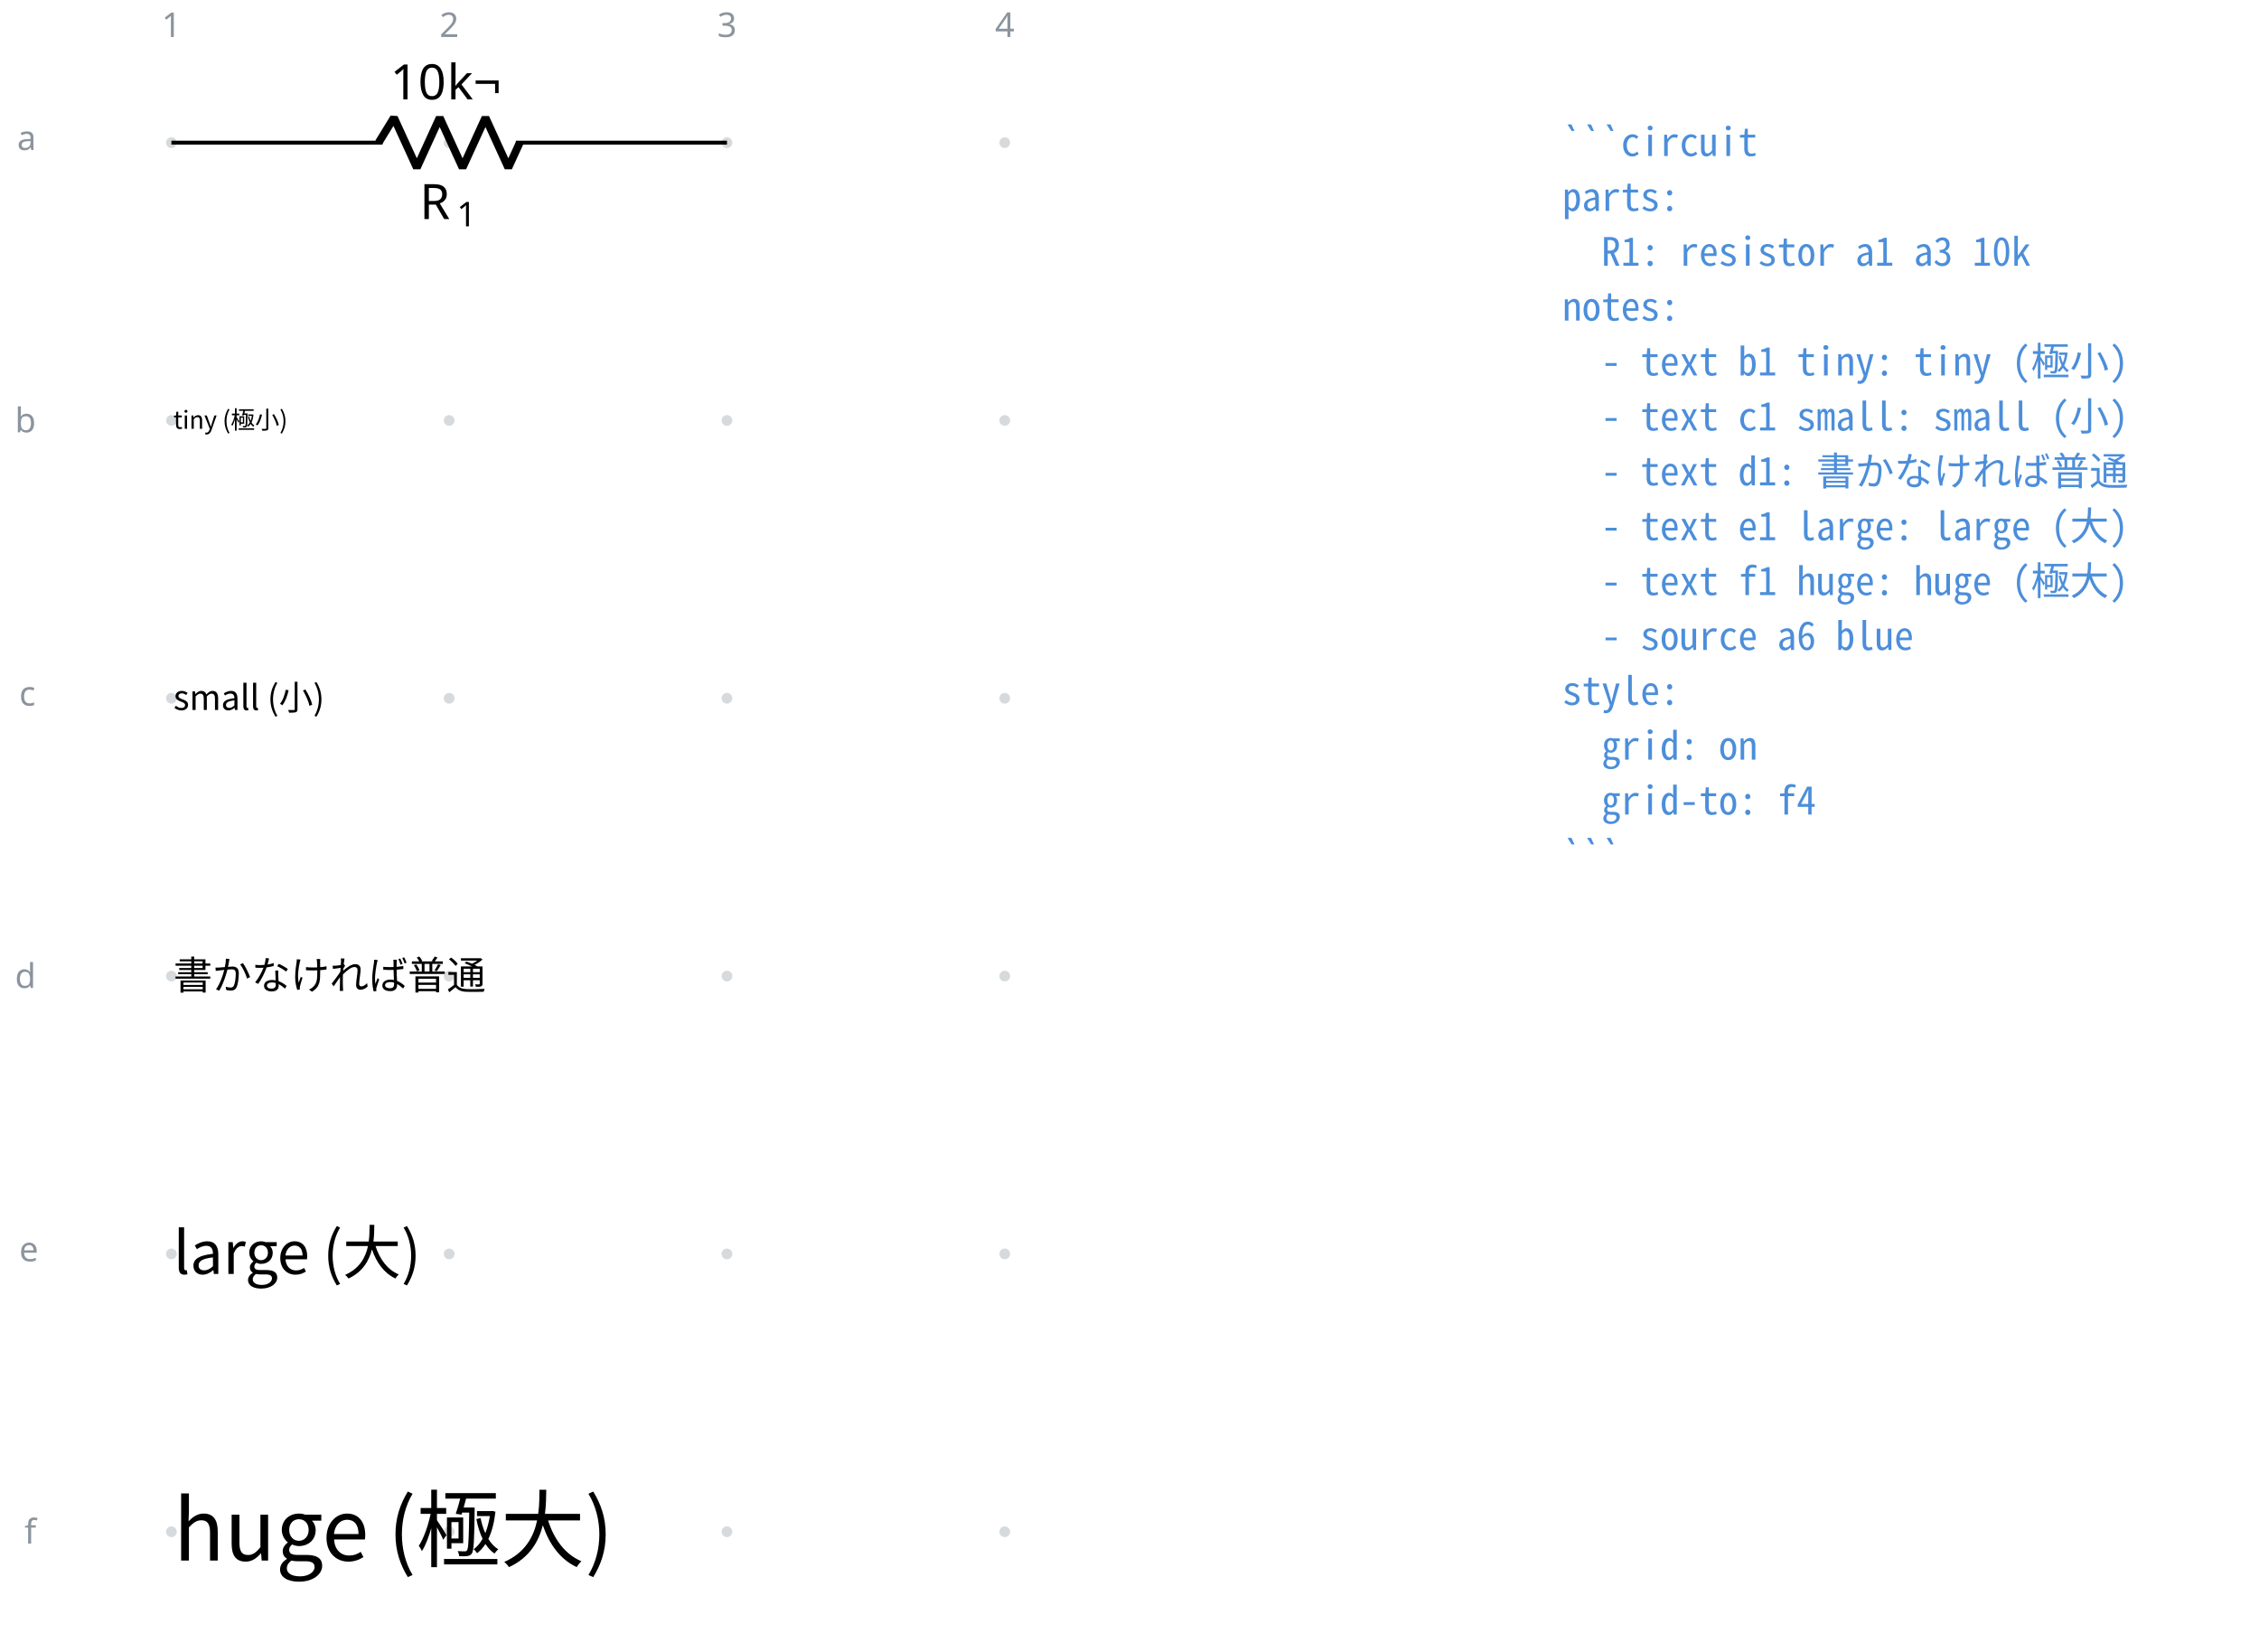
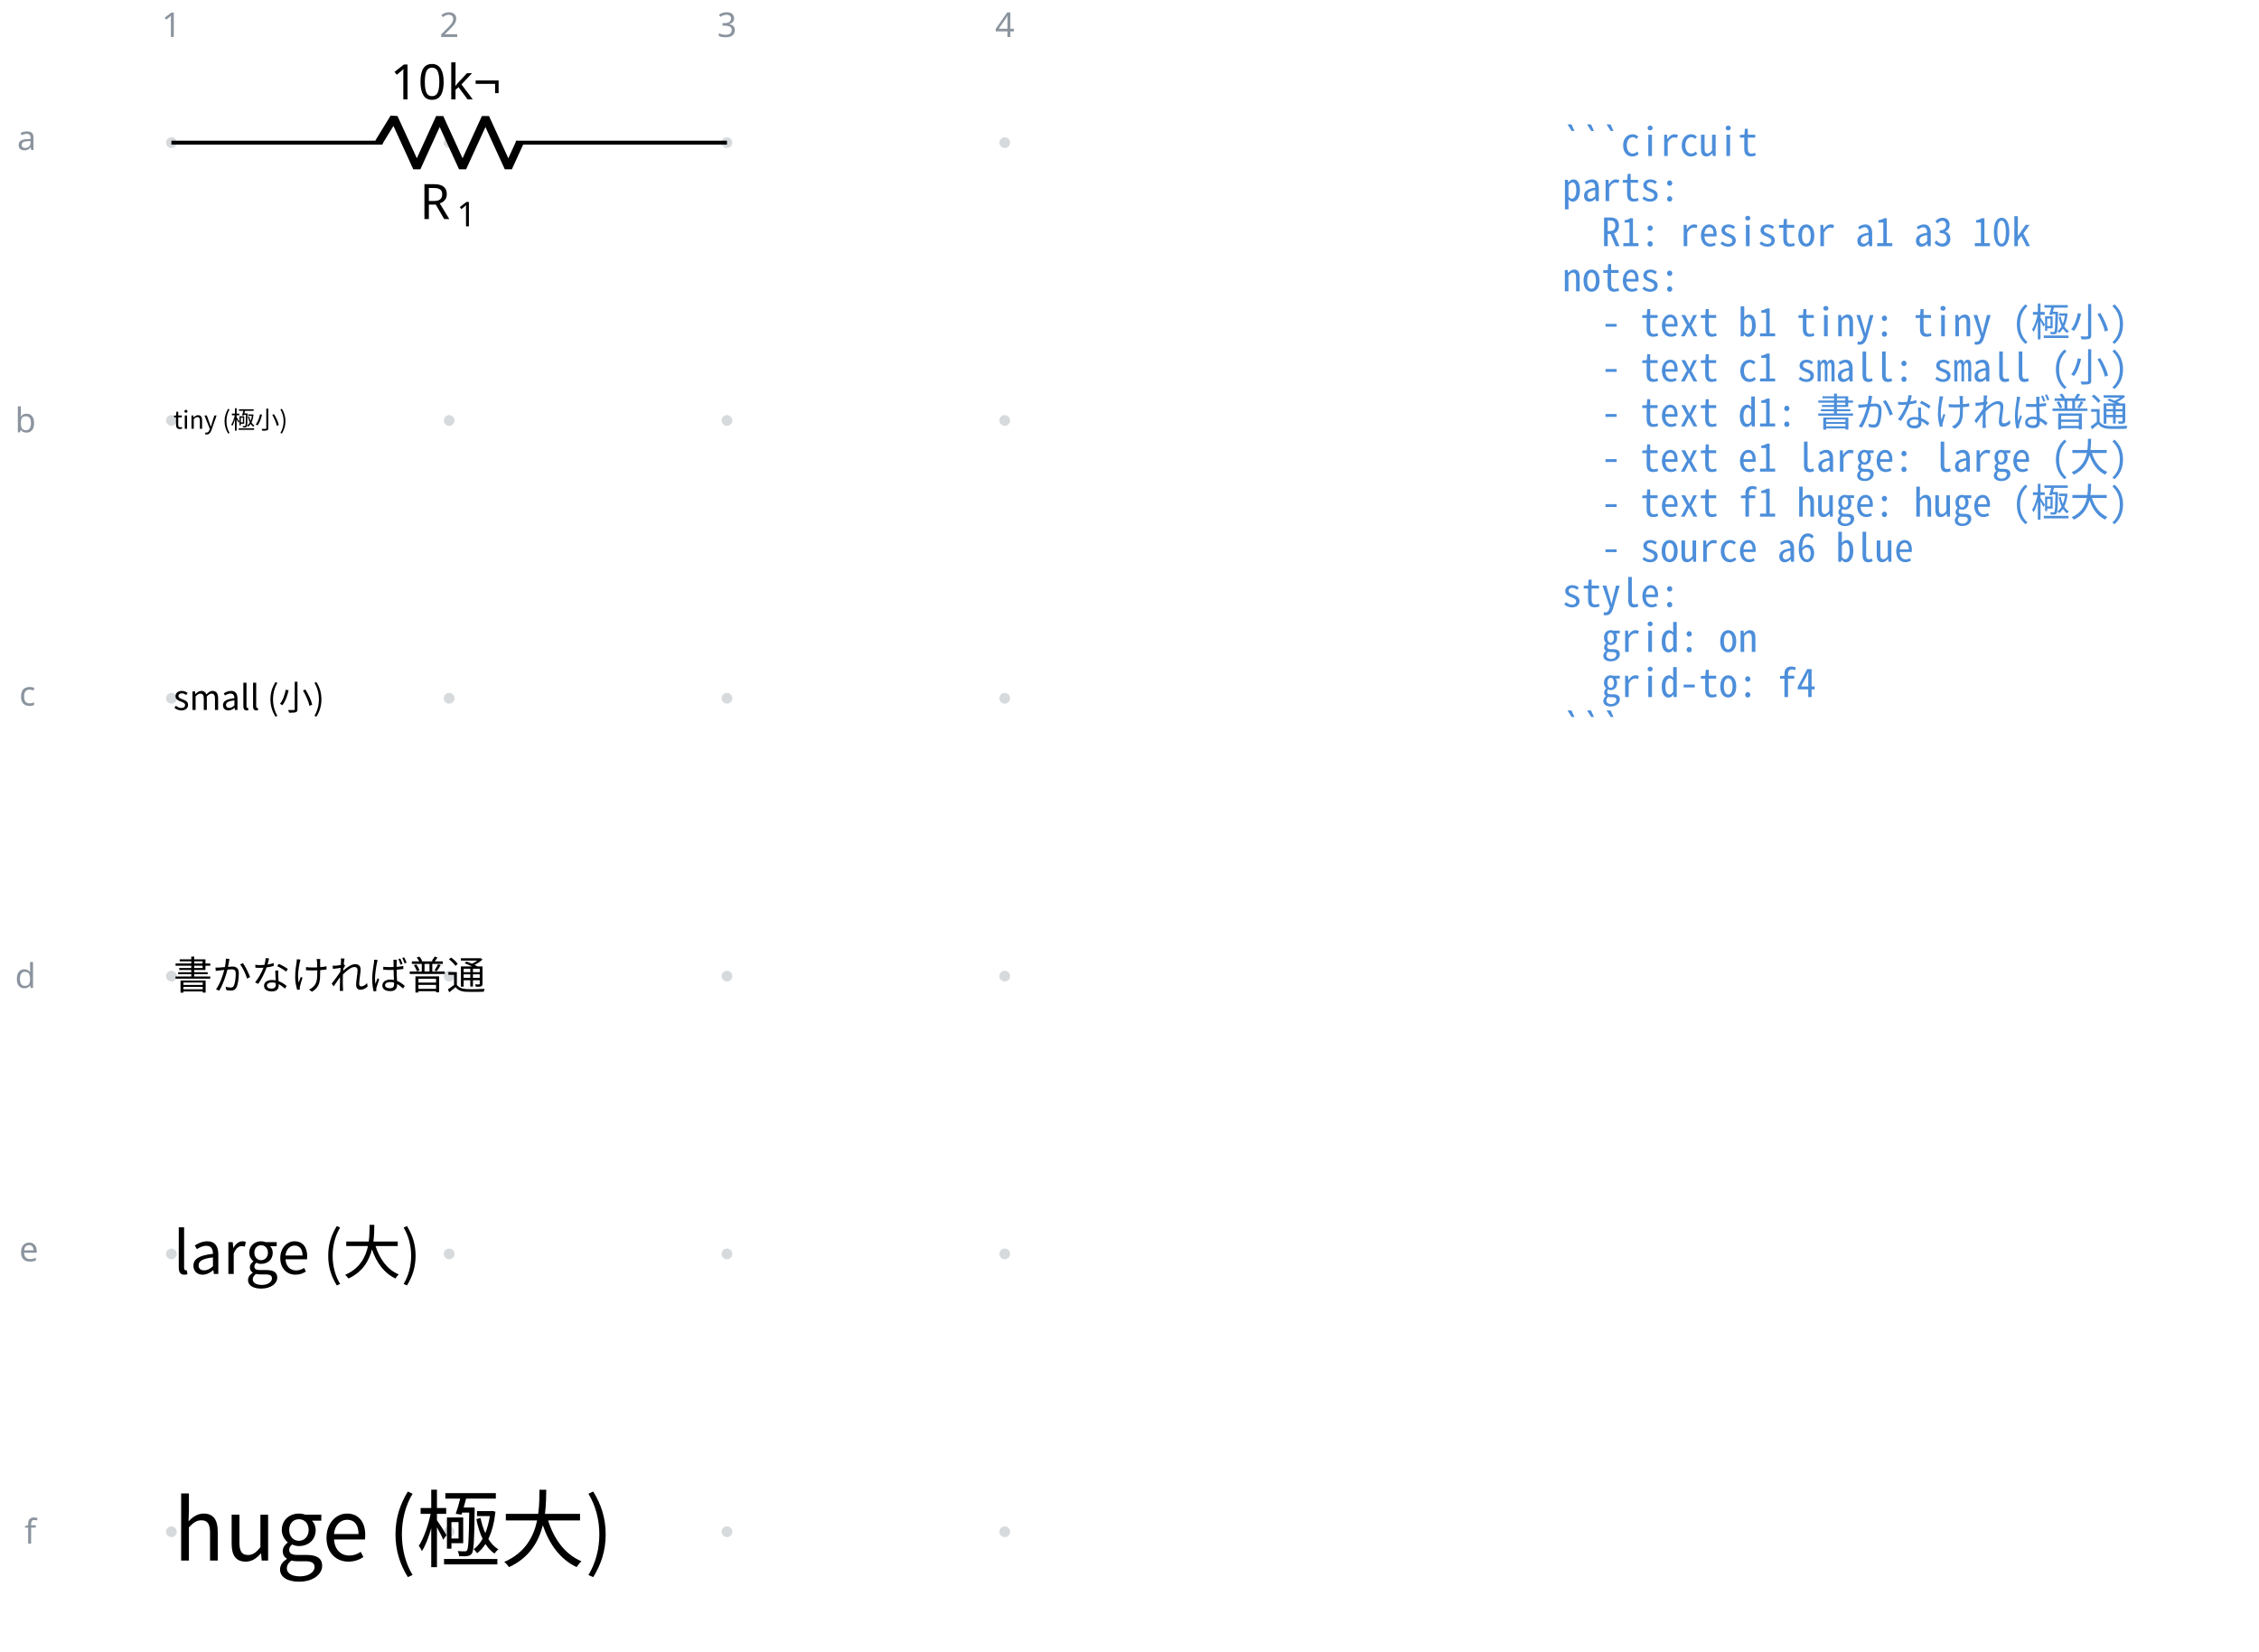
<svg xmlns="http://www.w3.org/2000/svg" fill="currentColor" width="617.028" height="451.048" viewBox="-72 -72 462.771 338.286">
  <g stroke="currentColor" stroke-miterlimit="10" stroke-width=".8">
    <path fill="#8b949e" fill-opacity=".35" stroke="none" stroke-opacity=".35" d="M-35.787-42.781a1.1 1.1 0 1 0-2.2 0 1.1 1.1 0 0 0 2.2 0M-35.787 14.124a1.1 1.1 0 1 0-2.2 0 1.1 1.1 0 0 0 2.2 0M-35.787 71.03a1.1 1.1 0 1 0-2.2 0 1.1 1.1 0 0 0 2.2 0M-35.787 127.935a1.1 1.1 0 1 0-2.2 0 1.1 1.1 0 0 0 2.2 0M-35.787 184.84a1.1 1.1 0 1 0-2.2 0 1.1 1.1 0 0 0 2.2 0M-35.787 241.746a1.1 1.1 0 1 0-2.2 0 1.1 1.1 0 0 0 2.2 0M21.118-42.781a1.1 1.1 0 1 0-2.2 0 1.1 1.1 0 0 0 2.2 0M21.118 14.124a1.1 1.1 0 1 0-2.2 0 1.1 1.1 0 0 0 2.2 0M21.118 71.03a1.1 1.1 0 1 0-2.2 0 1.1 1.1 0 0 0 2.2 0M21.118 127.935a1.1 1.1 0 1 0-2.2 0 1.1 1.1 0 0 0 2.2 0M21.118 184.84a1.1 1.1 0 1 0-2.2 0 1.1 1.1 0 0 0 2.2 0M21.118 241.746a1.1 1.1 0 1 0-2.2 0 1.1 1.1 0 0 0 2.2 0M78.024-42.781a1.1 1.1 0 1 0-2.2 0 1.1 1.1 0 0 0 2.2 0M78.024 14.124a1.1 1.1 0 1 0-2.2 0 1.1 1.1 0 0 0 2.2 0M78.024 71.03a1.1 1.1 0 1 0-2.2 0 1.1 1.1 0 0 0 2.2 0M78.024 127.935a1.1 1.1 0 1 0-2.2 0 1.1 1.1 0 0 0 2.2 0M78.024 184.84a1.1 1.1 0 1 0-2.2 0 1.1 1.1 0 0 0 2.2 0M78.024 241.746a1.1 1.1 0 1 0-2.2 0 1.1 1.1 0 0 0 2.2 0M134.93-42.781a1.1 1.1 0 1 0-2.2 0 1.1 1.1 0 0 0 2.2 0M134.93 14.124a1.1 1.1 0 1 0-2.2 0 1.1 1.1 0 0 0 2.2 0M134.93 71.03a1.1 1.1 0 1 0-2.2 0 1.1 1.1 0 0 0 2.2 0M134.93 127.935a1.1 1.1 0 1 0-2.2 0 1.1 1.1 0 0 0 2.2 0M134.93 184.84a1.1 1.1 0 1 0-2.2 0 1.1 1.1 0 0 0 2.2 0M134.93 241.746a1.1 1.1 0 1 0-2.2 0 1.1 1.1 0 0 0 2.2 0m-1.1 0" />
    <g fill="#8b949e" stroke="#8b949e">
      <text x="-36.887" y="-42.781" fill="#8b949e" stroke="none" font-family="cmr7" font-size="7" transform="translate(-1.993 -21.645)">1</text>
    </g>
    <g fill="#8b949e" stroke="#8b949e">
      <text x="-36.887" y="-42.781" fill="#8b949e" stroke="none" font-family="cmr7" font-size="7" transform="translate(54.912 -21.645)">2</text>
    </g>
    <g fill="#8b949e" stroke="#8b949e">
      <text x="-36.887" y="-42.781" fill="#8b949e" stroke="none" font-family="cmr7" font-size="7" transform="translate(111.818 -21.645)">3</text>
    </g>
    <g fill="#8b949e" stroke="#8b949e">
      <text x="-36.887" y="-42.781" fill="#8b949e" stroke="none" font-family="cmr7" font-size="7" transform="translate(168.723 -21.645)">4</text>
    </g>
    <g fill="#8b949e" stroke="#8b949e">
      <text x="-36.887" y="-42.781" fill="#8b949e" stroke="none" font-family="cmr7" font-size="7" transform="translate(-31.62 1.507)">a</text>
    </g>
    <g fill="#8b949e" stroke="#8b949e">
      <text x="-36.887" y="-42.781" fill="#8b949e" stroke="none" font-family="cmr7" font-size="7" transform="translate(-32.05 59.336)">b</text>
    </g>
    <g fill="#8b949e" stroke="#8b949e">
      <text x="-36.887" y="-42.781" fill="#8b949e" stroke="none" font-family="cmr7" font-size="7" transform="translate(-31.189 115.318)">c</text>
    </g>
    <g fill="#8b949e" stroke="#8b949e">
      <text x="-36.887" y="-42.781" fill="#8b949e" stroke="none" font-family="cmr7" font-size="7" transform="translate(-32.05 173.147)">d</text>
    </g>
    <g fill="#8b949e" stroke="#8b949e">
      <text x="-36.887" y="-42.781" fill="#8b949e" stroke="none" font-family="cmr7" font-size="7" transform="translate(-31.189 229.129)">e</text>
    </g>
    <g fill="#8b949e" stroke="#8b949e">
      <text x="-36.887" y="-42.781" fill="#8b949e" stroke="none" font-family="cmr7" font-size="7" transform="translate(-30.112 286.958)">f</text>
    </g>
    <path fill="none" d="M-36.887-42.781h.4m-.4 0H6.36m27.315 0h43.248m-.4 0h.4" />
    <g stroke-linejoin="bevel" stroke-width="1.6">
      <path fill="none" d="m5.561-42.781 3.143-5.122L13.39-37.66l4.685-10.243 4.686 10.243 4.686-10.243 4.686 10.243 2.343-5.121" />
    </g>
    <g stroke="none">
      <text x="-36.887" y="-42.781" font-family="cmmi10" font-size="10" transform="translate(50.866 15.648)">R</text>
      <text x="-29.294" y="-41.281" font-family="cmr7" font-size="7" transform="translate(50.866 15.648)">1</text>
    </g>
    <g stroke="none" font-family="cmr10" font-size="10">
      <text x="-36.887" y="-42.781" transform="translate(44.822 -8.863)">10</text>
      <text x="-25.221" y="-42.781" transform="translate(44.822 -8.863)">k¬</text>
    </g>
    <g>
      <text x="-36.887" y="-42.781" fill="currentColor" stroke="none" font-family="'Noto Sans CJK JP','Noto Sans JP','Hiragino Sans','Yu Gothic',sans-serif" font-size="5" transform="translate(.4 58.605)">tiny (極小)</text>
    </g>
    <g>
      <text x="-36.887" y="-42.781" fill="currentColor" stroke="none" font-family="'Noto Sans CJK JP','Noto Sans JP','Hiragino Sans','Yu Gothic',sans-serif" font-size="7" transform="translate(.4 116.203)">small (小)</text>
    </g>
    <g>
      <text x="-36.887" y="-42.781" fill="currentColor" stroke="none" font-family="'Noto Sans CJK JP','Noto Sans JP','Hiragino Sans','Yu Gothic',sans-serif" font-size="8" transform="translate(.4 173.45)">書かなければ普通</text>
    </g>
    <g>
      <text x="-36.887" y="-42.781" fill="currentColor" stroke="none" font-family="'Noto Sans CJK JP','Noto Sans JP','Hiragino Sans','Yu Gothic',sans-serif" font-size="12" transform="translate(.4 231.722)">large (大)</text>
    </g>
    <g>
      <text x="-36.887" y="-42.781" fill="currentColor" stroke="none" font-family="'Noto Sans CJK JP','Noto Sans JP','Hiragino Sans','Yu Gothic',sans-serif" font-size="17.28" transform="translate(.4 290.43)">huge (極大)</text>
    </g>
    <g>
      <text x="-36.887" y="-42.781" fill="#4c8eda" stroke="none" font-family="'Noto Sans Mono CJK JP',ui-monospace,'SFMono-Regular',Consolas,'Liberation Mono',monospace" font-size="8" transform="translate(284.927 2.733)" xml:space="preserve">```circuit</text>
    </g>
    <g>
-       <text x="-36.887" y="-42.781" fill="#4c8eda" stroke="none" font-family="'Noto Sans Mono CJK JP',ui-monospace,'SFMono-Regular',Consolas,'Liberation Mono',monospace" font-size="8" transform="translate(284.927 13.972)" xml:space="preserve">parts:</text>
+       <text x="-36.887" y="-42.781" fill="#4c8eda" stroke="none" font-family="'Noto Sans Mono CJK JP',ui-monospace,'SFMono-Regular',Consolas,'Liberation Mono',monospace" font-size="8" transform="translate(284.927 11.98)" xml:space="preserve">parts:</text>
    </g>
    <g>
-       <text x="-36.887" y="-42.781" fill="#4c8eda" stroke="none" font-family="'Noto Sans Mono CJK JP',ui-monospace,'SFMono-Regular',Consolas,'Liberation Mono',monospace" font-size="8" transform="translate(284.927 25.21)" xml:space="preserve">  R1: resistor a1 a3 10k</text>
+       <text x="-36.887" y="-42.781" fill="#4c8eda" stroke="none" font-family="'Noto Sans Mono CJK JP',ui-monospace,'SFMono-Regular',Consolas,'Liberation Mono',monospace" font-size="8" transform="translate(284.927 21.2)" xml:space="preserve">  R1: resistor a1 a3 10k</text>
    </g>
    <g>
-       <text x="-36.887" y="-42.781" fill="#4c8eda" stroke="none" font-family="'Noto Sans Mono CJK JP',ui-monospace,'SFMono-Regular',Consolas,'Liberation Mono',monospace" font-size="8" transform="translate(284.927 36.45)" xml:space="preserve">notes:</text>
+       <text x="-36.887" y="-42.781" fill="#4c8eda" stroke="none" font-family="'Noto Sans Mono CJK JP',ui-monospace,'SFMono-Regular',Consolas,'Liberation Mono',monospace" font-size="8" transform="translate(284.927 30.446)" xml:space="preserve">notes:</text>
    </g>
    <g>
-       <text x="-36.887" y="-42.781" fill="#4c8eda" stroke="none" font-family="'Noto Sans Mono CJK JP',ui-monospace,'SFMono-Regular',Consolas,'Liberation Mono',monospace" font-size="8" transform="translate(284.927 47.689)" xml:space="preserve">  - text b1 tiny: tiny (極小)</text>
+       <text x="-36.887" y="-42.781" fill="#4c8eda" stroke="none" font-family="'Noto Sans Mono CJK JP',ui-monospace,'SFMono-Regular',Consolas,'Liberation Mono',monospace" font-size="8" transform="translate(284.927 39.665)" xml:space="preserve">  - text b1 tiny: tiny (極小)</text>
    </g>
    <g>
-       <text x="-36.887" y="-42.781" fill="#4c8eda" stroke="none" font-family="'Noto Sans Mono CJK JP',ui-monospace,'SFMono-Regular',Consolas,'Liberation Mono',monospace" font-size="8" transform="translate(284.927 58.956)" xml:space="preserve">  - text c1 small: small (小)</text>
+       <text x="-36.887" y="-42.781" fill="#4c8eda" stroke="none" font-family="'Noto Sans Mono CJK JP',ui-monospace,'SFMono-Regular',Consolas,'Liberation Mono',monospace" font-size="8" transform="translate(284.927 48.912)" xml:space="preserve">  - text c1 small: small (小)</text>
    </g>
    <g>
-       <text x="-36.887" y="-42.781" fill="#4c8eda" stroke="none" font-family="'Noto Sans Mono CJK JP',ui-monospace,'SFMono-Regular',Consolas,'Liberation Mono',monospace" font-size="8" transform="translate(284.927 70.195)" xml:space="preserve">  - text d1: 書かなければ普通</text>
+       <text x="-36.887" y="-42.781" fill="#4c8eda" stroke="none" font-family="'Noto Sans Mono CJK JP',ui-monospace,'SFMono-Regular',Consolas,'Liberation Mono',monospace" font-size="8" transform="translate(284.927 58.131)" xml:space="preserve">  - text d1: 書かなければ普通</text>
    </g>
    <g>
-       <text x="-36.887" y="-42.781" fill="#4c8eda" stroke="none" font-family="'Noto Sans Mono CJK JP',ui-monospace,'SFMono-Regular',Consolas,'Liberation Mono',monospace" font-size="8" transform="translate(284.927 81.434)" xml:space="preserve">  - text e1 large: large (大)</text>
+       <text x="-36.887" y="-42.781" fill="#4c8eda" stroke="none" font-family="'Noto Sans Mono CJK JP',ui-monospace,'SFMono-Regular',Consolas,'Liberation Mono',monospace" font-size="8" transform="translate(284.927 67.378)" xml:space="preserve">  - text e1 large: large (大)</text>
    </g>
    <g>
-       <text x="-36.887" y="-42.781" fill="#4c8eda" stroke="none" font-family="'Noto Sans Mono CJK JP',ui-monospace,'SFMono-Regular',Consolas,'Liberation Mono',monospace" font-size="8" transform="translate(284.927 92.672)" xml:space="preserve">  - text f1 huge: huge (極大)</text>
+       <text x="-36.887" y="-42.781" fill="#4c8eda" stroke="none" font-family="'Noto Sans Mono CJK JP',ui-monospace,'SFMono-Regular',Consolas,'Liberation Mono',monospace" font-size="8" transform="translate(284.927 76.596)" xml:space="preserve">  - text f1 huge: huge (極大)</text>
    </g>
    <g>
-       <text x="-36.887" y="-42.781" fill="#4c8eda" stroke="none" font-family="'Noto Sans Mono CJK JP',ui-monospace,'SFMono-Regular',Consolas,'Liberation Mono',monospace" font-size="8" transform="translate(284.927 103.911)" xml:space="preserve">  - source a6 blue</text>
+       <text x="-36.887" y="-42.781" fill="#4c8eda" stroke="none" font-family="'Noto Sans Mono CJK JP',ui-monospace,'SFMono-Regular',Consolas,'Liberation Mono',monospace" font-size="8" transform="translate(284.927 85.844)" xml:space="preserve">  - source a6 blue</text>
    </g>
    <g>
-       <text x="-36.887" y="-42.781" fill="#4c8eda" stroke="none" font-family="'Noto Sans Mono CJK JP',ui-monospace,'SFMono-Regular',Consolas,'Liberation Mono',monospace" font-size="8" transform="translate(284.927 115.15)" xml:space="preserve">style:</text>
+       <text x="-36.887" y="-42.781" fill="#4c8eda" stroke="none" font-family="'Noto Sans Mono CJK JP',ui-monospace,'SFMono-Regular',Consolas,'Liberation Mono',monospace" font-size="8" transform="translate(284.927 95.091)" xml:space="preserve">style:</text>
    </g>
    <g>
-       <text x="-36.887" y="-42.781" fill="#4c8eda" stroke="none" font-family="'Noto Sans Mono CJK JP',ui-monospace,'SFMono-Regular',Consolas,'Liberation Mono',monospace" font-size="8" transform="translate(284.927 126.389)" xml:space="preserve">  grid: on</text>
+       <text x="-36.887" y="-42.781" fill="#4c8eda" stroke="none" font-family="'Noto Sans Mono CJK JP',ui-monospace,'SFMono-Regular',Consolas,'Liberation Mono',monospace" font-size="8" transform="translate(284.927 104.31)" xml:space="preserve">  grid: on</text>
    </g>
    <g>
-       <text x="-36.887" y="-42.781" fill="#4c8eda" stroke="none" font-family="'Noto Sans Mono CJK JP',ui-monospace,'SFMono-Regular',Consolas,'Liberation Mono',monospace" font-size="8" transform="translate(284.927 137.628)" xml:space="preserve">  grid-to: f4</text>
+       <text x="-36.887" y="-42.781" fill="#4c8eda" stroke="none" font-family="'Noto Sans Mono CJK JP',ui-monospace,'SFMono-Regular',Consolas,'Liberation Mono',monospace" font-size="8" transform="translate(284.927 113.557)" xml:space="preserve">  grid-to: f4</text>
    </g>
    <g>
-       <text x="-36.887" y="-42.781" fill="#4c8eda" stroke="none" font-family="'Noto Sans Mono CJK JP',ui-monospace,'SFMono-Regular',Consolas,'Liberation Mono',monospace" font-size="8" transform="translate(284.927 148.867)" xml:space="preserve">```</text>
+       <text x="-36.887" y="-42.781" fill="#4c8eda" stroke="none" font-family="'Noto Sans Mono CJK JP',ui-monospace,'SFMono-Regular',Consolas,'Liberation Mono',monospace" font-size="8" transform="translate(284.927 122.775)" xml:space="preserve">```</text>
    </g>
  </g>
</svg>
